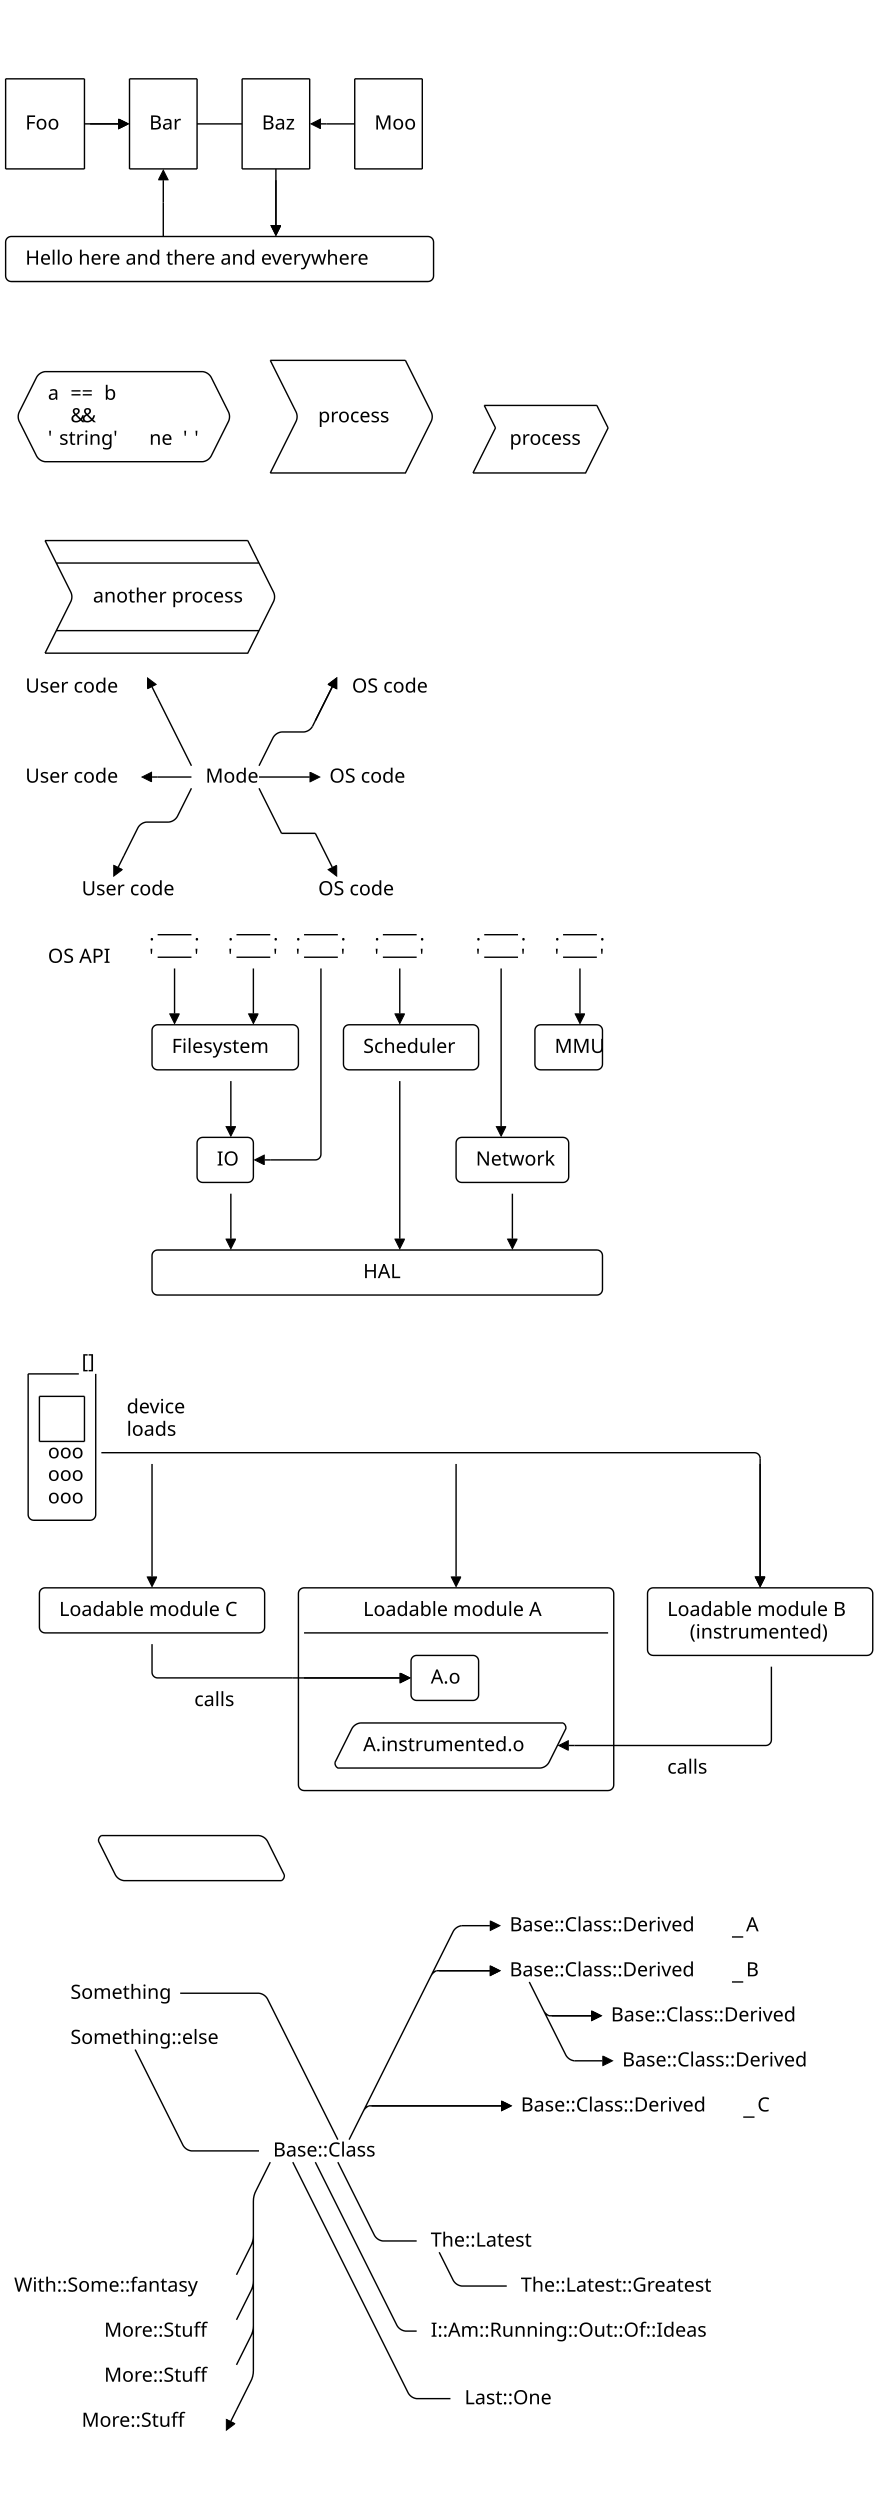
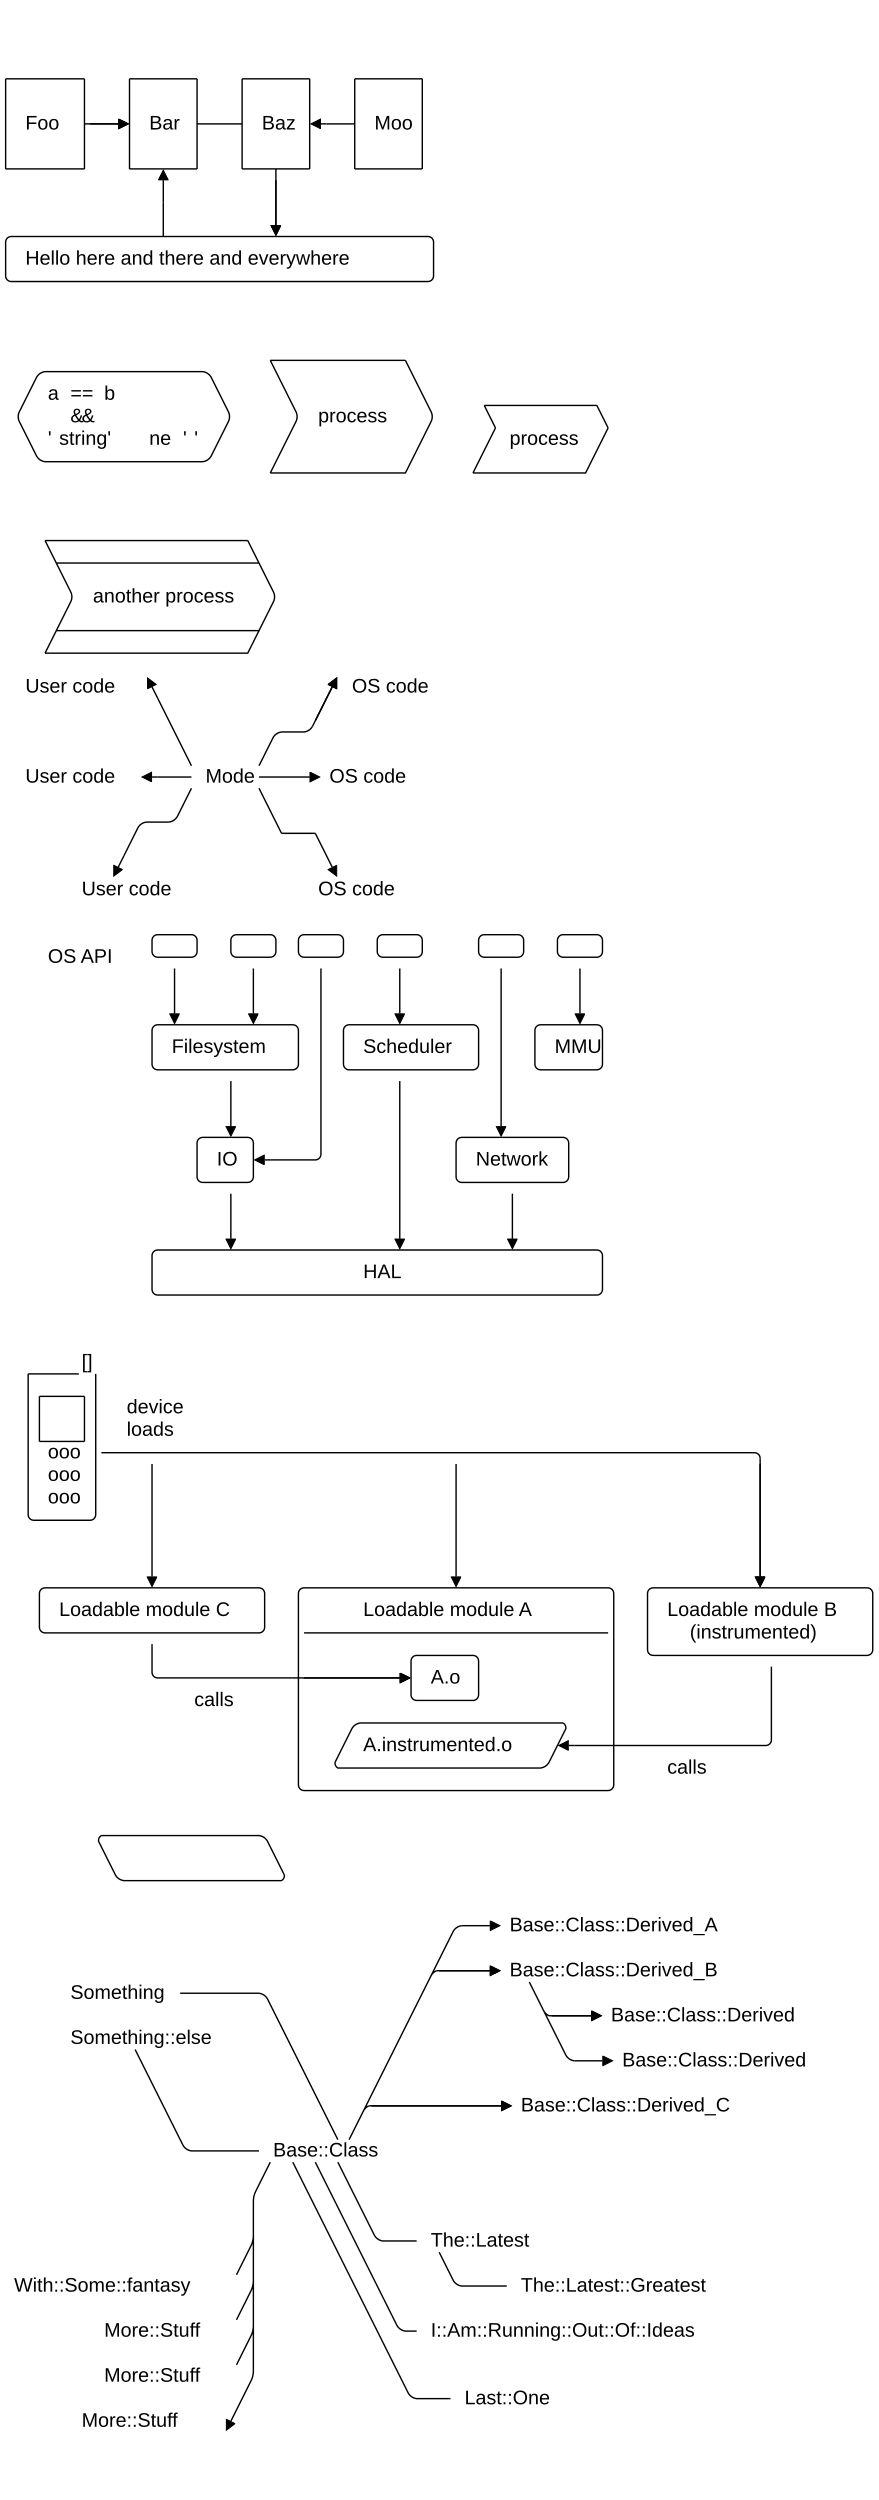
- <svg xmlns="http://www.w3.org/2000/svg" font-family="Electrolize" font-size="14" height="1776" width="624">
+ <svg xmlns="http://www.w3.org/2000/svg" font-family="Electrolize,Titillium Web, Trebuchet MS, Arial" font-size="14" height="1776" width="624">
  <defs>
    <marker id="triangle" markerHeight="10" markerUnits="strokeWidth" markerWidth="10" orient="auto" refX="0" refY="5" viewBox="0 0 14 14">
      <path d="M 0 0 L 10 5 L 0 10 z" />
    </marker>
  </defs>
  <style>

    /*  */
    line, path {
      stroke: black;
      stroke-width: 1;
    }
 /*  */
    
</style>
-   <path d=" M 4 56 L 4 112 M 4 56 L 56 56 M 8 56 L 56 56 M 60 56 L 60 80 M 60 56 L 56 56 M 92 56 L 92 112 M 92 56 L 136 56 M 96 56 L 136 56 M 140 56 L 140 80 M 140 56 L 136 56 M 172 56 L 172 80 M 172 56 L 216 56 M 176 56 L 216 56 M 220 56 L 220 112 M 220 56 L 216 56 M 252 56 L 252 80 M 252 56 L 296 56 M 256 56 L 296 56 M 300 56 L 300 112 M 300 56 L 296 56 M 4 64 L 4 112 M 60 64 L 60 80 M 92 64 L 92 112 M 140 64 L 140 80 M 172 64 L 172 80 M 220 64 L 220 112 M 252 64 L 252 80 M 300 64 L 300 112 M 60 80 L 60 112 M 140 80 L 140 112 M 140 88 L 168 88 M 144 88 L 168 88 M 172 80 L 172 112 M 172 88 L 168 88 M 232 88 L 248 88 M 252 80 L 252 112 M 252 88 L 248 88 M 60 96 L 60 112 M 140 96 L 140 112 M 172 96 L 172 112 M 252 96 L 252 112 M 4 120 L 4 112 M 4 120 L 56 120 M 8 120 L 56 120 M 60 120 L 60 112 M 60 120 L 56 120 M 92 120 L 92 112 M 92 120 L 136 120 M 96 120 L 136 120 M 140 120 L 140 112 M 140 120 L 136 120 M 172 120 L 172 112 M 172 120 L 192 120 M 176 120 L 192 120 L 216 120 M 200 120 L 216 120 M 220 120 L 220 112 M 220 120 L 216 120 M 252 120 L 252 112 M 252 120 L 296 120 M 256 120 L 296 120 M 300 120 L 300 112 M 300 120 L 296 120 M 116 144 L 116 160 M 4 172 L 4 192 M 8 168 A 4 4 0 0 0 4 172 M 8 168 L 112 168 M 116 168 L 116 160 M 112 168 L 304 168 M 120 168 L 304 168 M 308 172 L 308 192 M 308 172 A 4 4 0 0 0 304 168 M 4 176 L 4 192 M 308 176 L 308 192 M 4 192 L 4 196 A 4 4 0 0 0 8 200 L 304 200 M 308 192 L 308 196 M 304 200 A 4 4 0 0 0 308 196 M 192 256 L 288 256 M 24 272 L 26 268 M 32 264 A 8 8 0 0 0 26 268 M 32 264 L 144 264 M 152 272 L 150 268 A 8 8 0 0 0 144 264 M 192 256 L 208 288 M 288 256 L 304 288 M 16 288 L 24 272 M 152 272 L 160 288 M 344 288 L 424 288 M 16 288 L 14 292 M 16 304 L 14 300 M 14 292 A 8 8 0 0 0 14 300 M 160 288 L 162 292 M 160 304 L 162 300 A 8 8 0 0 0 162 292 M 208 288 L 210 292 M 208 304 L 210 300 A 8 8 0 0 0 210 292 M 304 288 L 306 292 M 304 304 L 306 300 A 8 8 0 0 0 306 292 M 344 288 L 352 304 M 424 288 L 432 304 M 16 304 L 24 320 M 152 320 L 160 304 M 24 320 L 26 324 A 8 8 0 0 0 32 328 L 144 328 M 150 324 L 160 304 M 144 328 A 8 8 0 0 0 150 324 M 192 336 L 208 304 M 208 336 L 192 336 M 208 336 L 288 336 L 304 304 M 336 336 L 352 304 M 352 336 L 336 336 M 352 336 L 416 336 L 432 304 M 32 384 L 176 384 M 32 384 L 48 416 M 40 400 L 184 400 M 176 384 L 192 416 M 48 416 L 50 420 M 48 432 L 50 428 A 8 8 0 0 0 50 420 M 192 416 L 194 420 M 192 432 L 194 428 A 8 8 0 0 0 194 420 M 56 448 L 40 448 M 56 448 L 184 448 M 32 464 L 48 432 M 48 464 L 32 464 M 48 464 L 176 464 L 192 432 M 112 496 L 136 544 M 192 528 L 194 524 M 200 520 A 8 8 0 0 0 194 524 M 200 520 L 216 520 A 8 8 0 0 0 222 516 M 184 544 L 192 528 M 112 552 L 136 552 M 128 576 L 136 560 M 184 560 L 200 592 M 96 592 L 98 588 M 104 584 A 8 8 0 0 0 98 588 M 104 584 L 120 584 M 126 580 L 136 560 M 120 584 A 8 8 0 0 0 126 580 M 200 592 L 224 592 M 88 608 L 96 592 M 112 664 L 136 664 M 168 664 L 192 664 M 216 664 L 240 664 M 272 664 L 296 664 M 344 664 L 368 664 M 400 664 L 424 664 M 112 680 L 136 680 M 168 680 L 192 680 M 216 680 L 240 680 M 272 680 L 296 680 M 344 680 L 368 680 M 400 680 L 424 680 M 228 688 L 228 816 M 108 732 L 108 752 M 112 728 A 4 4 0 0 0 108 732 M 112 728 L 208 728 M 212 732 L 212 752 M 212 732 A 4 4 0 0 0 208 728 M 244 732 L 244 752 M 248 728 A 4 4 0 0 0 244 732 M 248 728 L 336 728 M 340 732 L 340 752 M 340 732 A 4 4 0 0 0 336 728 M 380 732 L 380 752 M 384 728 A 4 4 0 0 0 380 732 M 384 728 L 424 728 M 428 732 L 428 752 M 428 732 A 4 4 0 0 0 424 728 M 108 736 L 108 752 M 212 736 L 212 752 M 244 736 L 244 752 M 340 736 L 340 752 M 380 736 L 380 752 M 428 736 L 428 752 M 108 752 L 108 756 A 4 4 0 0 0 112 760 L 208 760 M 212 752 L 212 756 M 208 760 A 4 4 0 0 0 212 756 M 244 752 L 244 756 A 4 4 0 0 0 248 760 L 336 760 M 340 752 L 340 756 M 336 760 A 4 4 0 0 0 340 756 M 380 752 L 380 756 A 4 4 0 0 0 384 760 L 424 760 M 428 752 L 428 756 M 424 760 A 4 4 0 0 0 428 756 M 140 812 L 140 832 M 144 808 A 4 4 0 0 0 140 812 M 144 808 L 176 808 M 180 812 L 180 832 M 180 812 A 4 4 0 0 0 176 808 M 324 812 L 324 832 M 328 808 A 4 4 0 0 0 324 812 M 328 808 L 400 808 M 404 812 L 404 832 M 404 812 A 4 4 0 0 0 400 808 M 140 816 L 140 832 M 180 816 L 180 832 M 192 824 L 224 824 M 228 816 L 228 820 M 224 824 A 4 4 0 0 0 228 820 M 324 816 L 324 832 M 404 816 L 404 832 M 140 832 L 140 836 A 4 4 0 0 0 144 840 L 176 840 M 180 832 L 180 836 M 176 840 A 4 4 0 0 0 180 836 M 324 832 L 324 836 A 4 4 0 0 0 328 840 L 400 840 M 404 832 L 404 836 M 400 840 A 4 4 0 0 0 404 836 M 108 892 L 108 912 M 112 888 A 4 4 0 0 0 108 892 M 112 888 L 424 888 M 428 892 L 428 912 M 428 892 A 4 4 0 0 0 424 888 M 108 896 L 108 912 M 428 896 L 428 912 M 108 912 L 108 916 A 4 4 0 0 0 112 920 L 424 920 M 428 912 L 428 916 M 424 920 A 4 4 0 0 0 428 916 M 32 976 L 20 976 M 32 976 L 56 976 M 20 976 L 20 1072 M 40 992 L 28 992 M 40 992 L 60 992 M 68 976 L 68 1072 M 28 992 L 28 1024 M 60 992 L 60 1024 M 40 1024 L 28 1024 M 40 1024 L 60 1024 M 72 1032 L 536 1032 M 540 1036 A 4 4 0 0 0 536 1032 M 20 1072 L 20 1076 A 4 4 0 0 0 24 1080 L 64 1080 M 68 1072 L 68 1076 M 64 1080 A 4 4 0 0 0 68 1076 M 28 1132 L 28 1152 M 32 1128 A 4 4 0 0 0 28 1132 M 32 1128 L 184 1128 M 188 1132 L 188 1152 M 188 1132 A 4 4 0 0 0 184 1128 M 212 1132 L 212 1184 M 216 1128 A 4 4 0 0 0 212 1132 M 216 1128 L 432 1128 M 436 1132 L 436 1232 M 436 1132 A 4 4 0 0 0 432 1128 M 460 1132 L 460 1168 M 464 1128 A 4 4 0 0 0 460 1132 M 464 1128 L 616 1128 M 620 1132 L 620 1168 M 620 1132 A 4 4 0 0 0 616 1128 M 28 1136 L 28 1152 M 188 1136 L 188 1152 M 212 1136 L 212 1184 M 436 1136 L 436 1232 M 460 1136 L 460 1168 M 620 1136 L 620 1168 M 28 1152 L 28 1156 A 4 4 0 0 0 32 1160 L 184 1160 M 188 1152 L 188 1156 M 184 1160 A 4 4 0 0 0 188 1156 M 216 1160 L 432 1160 M 108 1168 L 108 1184 M 292 1180 L 292 1200 M 296 1176 A 4 4 0 0 0 292 1180 M 296 1176 L 336 1176 M 340 1180 L 340 1200 M 340 1180 A 4 4 0 0 0 336 1176 M 460 1168 L 460 1172 A 4 4 0 0 0 464 1176 L 616 1176 M 620 1168 L 620 1172 M 616 1176 A 4 4 0 0 0 620 1172 M 108 1184 L 108 1188 A 4 4 0 0 0 112 1192 L 208 1192 M 212 1184 L 212 1264 M 292 1184 L 292 1200 M 340 1184 L 340 1200 M 548 1184 L 548 1232 M 212 1200 L 212 1264 M 292 1200 L 292 1204 A 4 4 0 0 0 296 1208 L 336 1208 M 340 1200 L 340 1204 M 336 1208 A 4 4 0 0 0 340 1204 M 248 1232 L 250 1228 M 256 1224 A 8 8 0 0 0 250 1228 M 256 1224 L 400 1224 M 400 1232 L 402 1228 A 4 4 0 0 0 400 1224 M 240 1248 L 248 1232 M 392 1248 L 400 1232 M 408 1240 L 432 1240 M 436 1232 L 436 1264 M 432 1240 L 544 1240 M 440 1240 L 544 1240 M 548 1232 L 548 1236 M 544 1240 A 4 4 0 0 0 548 1236 M 238 1252 L 248 1232 M 238 1252 A 4 4 0 0 0 240 1256 L 384 1256 M 390 1252 L 400 1232 M 384 1256 A 8 8 0 0 0 390 1252 M 436 1248 L 436 1264 M 212 1264 L 212 1268 A 4 4 0 0 0 216 1272 L 432 1272 M 436 1264 L 436 1268 M 432 1272 A 4 4 0 0 0 436 1268 M 72 1312 L 70 1308 M 72 1304 A 4 4 0 0 0 70 1308 M 72 1304 L 184 1304 M 192 1312 L 190 1308 A 8 8 0 0 0 184 1304 M 72 1312 L 80 1328 M 192 1312 L 200 1328 M 80 1328 L 82 1332 A 8 8 0 0 0 88 1336 L 200 1336 M 200 1328 L 202 1332 M 200 1336 A 4 4 0 0 0 202 1332 M 320 1376 L 322 1372 M 328 1368 A 8 8 0 0 0 322 1372 M 520 1376 L 528 1376 M 312 1392 L 320 1376 M 304 1408 L 320 1376 M 310 1400 A 8 8 0 0 0 306 1404 M 520 1408 L 528 1408 M 128 1416 L 184 1416 M 192 1424 L 190 1420 A 8 8 0 0 0 184 1416 M 376 1408 L 384 1424 M 192 1424 L 240 1520 M 384 1424 L 400 1456 M 386 1428 A 8 8 0 0 0 390 1432 M 392 1440 L 400 1456 M 96 1456 L 128 1520 M 400 1456 L 402 1460 A 8 8 0 0 0 408 1464 M 264 1488 L 304 1408 M 256 1504 L 304 1408 M 262 1496 A 8 8 0 0 0 258 1500 M 528 1504 L 536 1504 M 248 1520 L 256 1504 M 128 1520 L 130 1524 A 8 8 0 0 0 136 1528 L 184 1528 M 184 1552 L 192 1536 M 208 1536 L 288 1696 M 224 1536 L 280 1648 M 240 1536 L 264 1584 M 184 1552 L 182 1556 M 180 1568 L 180 1564 M 182 1556 A 16 16 0 0 0 180 1564 M 180 1568 L 180 1584 L 180 1616 M 176 1600 L 178 1596 A 16 16 0 0 0 180 1588 M 264 1584 L 266 1588 A 8 8 0 0 0 272 1592 L 296 1592 M 168 1616 L 176 1600 M 180 1600 L 180 1616 M 312 1600 L 320 1616 M 180 1616 L 180 1648 M 176 1632 L 178 1628 A 16 16 0 0 0 180 1620 M 320 1616 L 322 1620 A 8 8 0 0 0 328 1624 L 360 1624 M 168 1648 L 176 1632 M 180 1632 L 180 1648 L 180 1680 M 176 1664 L 178 1660 A 16 16 0 0 0 180 1652 M 280 1648 L 282 1652 A 8 8 0 0 0 288 1656 L 296 1656 M 168 1680 L 176 1664 M 180 1664 L 180 1680 L 180 1684 M 176 1696 L 178 1692 A 16 16 0 0 0 180 1684 M 168 1712 L 176 1696 M 288 1696 L 290 1700 A 8 8 0 0 0 296 1704 L 320 1704" fill="none" />
-   <path d="" fill="none" />
+   <path d=" M 4 56 L 4 112 M 4 56 L 56 56 M 8 56 L 56 56 M 60 56 L 60 80 M 60 56 L 56 56 M 92 56 L 92 112 M 92 56 L 136 56 M 96 56 L 136 56 M 140 56 L 140 80 M 140 56 L 136 56 M 172 56 L 172 80 M 172 56 L 216 56 M 176 56 L 216 56 M 220 56 L 220 112 M 220 56 L 216 56 M 252 56 L 252 80 M 252 56 L 296 56 M 256 56 L 296 56 M 300 56 L 300 112 M 300 56 L 296 56 M 4 64 L 4 112 M 60 64 L 60 80 M 92 64 L 92 112 M 140 64 L 140 80 M 172 64 L 172 80 M 220 64 L 220 112 M 252 64 L 252 80 M 300 64 L 300 112 M 60 80 L 60 112 M 140 80 L 140 112 M 140 88 L 168 88 M 144 88 L 168 88 M 172 80 L 172 112 M 172 88 L 168 88 M 232 88 L 248 88 M 252 80 L 252 112 M 252 88 L 248 88 M 60 96 L 60 112 M 140 96 L 140 112 M 172 96 L 172 112 M 252 96 L 252 112 M 4 120 L 4 112 M 4 120 L 56 120 M 8 120 L 56 120 M 60 120 L 60 112 M 60 120 L 56 120 M 92 120 L 92 112 M 92 120 L 136 120 M 96 120 L 136 120 M 140 120 L 140 112 M 140 120 L 136 120 M 172 120 L 172 112 M 172 120 L 192 120 M 176 120 L 192 120 L 216 120 M 200 120 L 216 120 M 220 120 L 220 112 M 220 120 L 216 120 M 252 120 L 252 112 M 252 120 L 296 120 M 256 120 L 296 120 M 300 120 L 300 112 M 300 120 L 296 120 M 116 144 L 116 160 M 4 172 L 4 192 M 8 168 A 4 4 0 0 0 4 172 M 8 168 L 112 168 M 116 168 L 116 160 M 112 168 L 304 168 M 120 168 L 304 168 M 308 172 L 308 192 M 308 172 A 4 4 0 0 0 304 168 M 4 176 L 4 192 M 308 176 L 308 192 M 4 192 L 4 196 A 4 4 0 0 0 8 200 L 304 200 M 308 192 L 308 196 M 304 200 A 4 4 0 0 0 308 196 M 192 256 L 288 256 M 24 272 L 26 268 M 32 264 A 8 8 0 0 0 26 268 M 32 264 L 144 264 M 152 272 L 150 268 A 8 8 0 0 0 144 264 M 192 256 L 208 288 M 288 256 L 304 288 M 16 288 L 24 272 M 152 272 L 160 288 M 344 288 L 424 288 M 16 288 L 14 292 M 16 304 L 14 300 M 14 292 A 8 8 0 0 0 14 300 M 160 288 L 162 292 M 160 304 L 162 300 A 8 8 0 0 0 162 292 M 208 288 L 210 292 M 208 304 L 210 300 A 8 8 0 0 0 210 292 M 304 288 L 306 292 M 304 304 L 306 300 A 8 8 0 0 0 306 292 M 344 288 L 352 304 M 424 288 L 432 304 M 16 304 L 24 320 M 152 320 L 160 304 M 24 320 L 26 324 A 8 8 0 0 0 32 328 L 144 328 M 150 324 L 160 304 M 144 328 A 8 8 0 0 0 150 324 M 192 336 L 208 304 M 208 336 L 192 336 M 208 336 L 288 336 L 304 304 M 336 336 L 352 304 M 352 336 L 336 336 M 352 336 L 416 336 L 432 304 M 32 384 L 176 384 M 32 384 L 48 416 M 40 400 L 184 400 M 176 384 L 192 416 M 48 416 L 50 420 M 48 432 L 50 428 A 8 8 0 0 0 50 420 M 192 416 L 194 420 M 192 432 L 194 428 A 8 8 0 0 0 194 420 M 56 448 L 40 448 M 56 448 L 184 448 M 32 464 L 48 432 M 48 464 L 32 464 M 48 464 L 176 464 L 192 432 M 112 496 L 136 544 M 192 528 L 194 524 M 200 520 A 8 8 0 0 0 194 524 M 200 520 L 216 520 A 8 8 0 0 0 222 516 M 184 544 L 192 528 M 112 552 L 136 552 M 128 576 L 136 560 M 184 560 L 200 592 M 96 592 L 98 588 M 104 584 A 8 8 0 0 0 98 588 M 104 584 L 120 584 M 126 580 L 136 560 M 120 584 A 8 8 0 0 0 126 580 M 200 592 L 224 592 M 88 608 L 96 592 M 112 664 A 4 4 0 0 0 108 668 L 108 672 M 112 664 L 136 664 M 140 668 A 4 4 0 0 0 136 664 M 140 668 L 140 672 M 168 664 A 4 4 0 0 0 164 668 L 164 672 M 168 664 L 192 664 M 196 668 A 4 4 0 0 0 192 664 M 196 668 L 196 672 M 216 664 A 4 4 0 0 0 212 668 L 212 672 M 216 664 L 240 664 M 244 668 A 4 4 0 0 0 240 664 M 244 668 L 244 672 M 272 664 A 4 4 0 0 0 268 668 L 268 672 M 272 664 L 296 664 M 300 668 A 4 4 0 0 0 296 664 M 300 668 L 300 672 M 344 664 A 4 4 0 0 0 340 668 L 340 672 M 344 664 L 368 664 M 372 668 A 4 4 0 0 0 368 664 M 372 668 L 372 672 M 400 664 A 4 4 0 0 0 396 668 L 396 672 M 400 664 L 424 664 M 428 668 A 4 4 0 0 0 424 664 M 428 668 L 428 672 M 108 676 A 4 4 0 0 0 112 680 M 108 672 L 108 676 M 112 680 L 136 680 A 4 4 0 0 0 140 676 M 140 672 L 140 676 M 164 676 A 4 4 0 0 0 168 680 M 164 672 L 164 676 M 168 680 L 192 680 A 4 4 0 0 0 196 676 M 196 672 L 196 676 M 212 676 A 4 4 0 0 0 216 680 M 212 672 L 212 676 M 216 680 L 240 680 A 4 4 0 0 0 244 676 M 244 672 L 244 676 M 268 676 A 4 4 0 0 0 272 680 M 268 672 L 268 676 M 272 680 L 296 680 A 4 4 0 0 0 300 676 M 300 672 L 300 676 M 340 676 A 4 4 0 0 0 344 680 M 340 672 L 340 676 M 344 680 L 368 680 A 4 4 0 0 0 372 676 M 372 672 L 372 676 M 396 676 A 4 4 0 0 0 400 680 M 396 672 L 396 676 M 400 680 L 424 680 A 4 4 0 0 0 428 676 M 428 672 L 428 676 M 228 688 L 228 816 M 108 732 L 108 752 M 112 728 A 4 4 0 0 0 108 732 M 112 728 L 208 728 M 212 732 L 212 752 M 212 732 A 4 4 0 0 0 208 728 M 244 732 L 244 752 M 248 728 A 4 4 0 0 0 244 732 M 248 728 L 336 728 M 340 732 L 340 752 M 340 732 A 4 4 0 0 0 336 728 M 380 732 L 380 752 M 384 728 A 4 4 0 0 0 380 732 M 384 728 L 424 728 M 428 732 L 428 752 M 428 732 A 4 4 0 0 0 424 728 M 108 736 L 108 752 M 212 736 L 212 752 M 244 736 L 244 752 M 340 736 L 340 752 M 380 736 L 380 752 M 428 736 L 428 752 M 108 752 L 108 756 A 4 4 0 0 0 112 760 L 208 760 M 212 752 L 212 756 M 208 760 A 4 4 0 0 0 212 756 M 244 752 L 244 756 A 4 4 0 0 0 248 760 L 336 760 M 340 752 L 340 756 M 336 760 A 4 4 0 0 0 340 756 M 380 752 L 380 756 A 4 4 0 0 0 384 760 L 424 760 M 428 752 L 428 756 M 424 760 A 4 4 0 0 0 428 756 M 140 812 L 140 832 M 144 808 A 4 4 0 0 0 140 812 M 144 808 L 176 808 M 180 812 L 180 832 M 180 812 A 4 4 0 0 0 176 808 M 324 812 L 324 832 M 328 808 A 4 4 0 0 0 324 812 M 328 808 L 400 808 M 404 812 L 404 832 M 404 812 A 4 4 0 0 0 400 808 M 140 816 L 140 832 M 180 816 L 180 832 M 192 824 L 224 824 M 228 816 L 228 820 M 224 824 A 4 4 0 0 0 228 820 M 324 816 L 324 832 M 404 816 L 404 832 M 140 832 L 140 836 A 4 4 0 0 0 144 840 L 176 840 M 180 832 L 180 836 M 176 840 A 4 4 0 0 0 180 836 M 324 832 L 324 836 A 4 4 0 0 0 328 840 L 400 840 M 404 832 L 404 836 M 400 840 A 4 4 0 0 0 404 836 M 108 892 L 108 912 M 112 888 A 4 4 0 0 0 108 892 M 112 888 L 424 888 M 428 892 L 428 912 M 428 892 A 4 4 0 0 0 424 888 M 108 896 L 108 912 M 428 896 L 428 912 M 108 912 L 108 916 A 4 4 0 0 0 112 920 L 424 920 M 428 912 L 428 916 M 424 920 A 4 4 0 0 0 428 916 M 32 976 L 20 976 M 32 976 L 56 976 M 20 976 L 20 1072 M 40 992 L 28 992 M 40 992 L 60 992 M 68 976 L 68 1072 M 28 992 L 28 1024 M 60 992 L 60 1024 M 40 1024 L 28 1024 M 40 1024 L 60 1024 M 72 1032 L 536 1032 M 540 1036 A 4 4 0 0 0 536 1032 M 20 1072 L 20 1076 A 4 4 0 0 0 24 1080 L 64 1080 M 68 1072 L 68 1076 M 64 1080 A 4 4 0 0 0 68 1076 M 28 1132 L 28 1152 M 32 1128 A 4 4 0 0 0 28 1132 M 32 1128 L 184 1128 M 188 1132 L 188 1152 M 188 1132 A 4 4 0 0 0 184 1128 M 212 1132 L 212 1184 M 216 1128 A 4 4 0 0 0 212 1132 M 216 1128 L 432 1128 M 436 1132 L 436 1232 M 436 1132 A 4 4 0 0 0 432 1128 M 460 1132 L 460 1168 M 464 1128 A 4 4 0 0 0 460 1132 M 464 1128 L 616 1128 M 620 1132 L 620 1168 M 620 1132 A 4 4 0 0 0 616 1128 M 28 1136 L 28 1152 M 188 1136 L 188 1152 M 212 1136 L 212 1184 M 436 1136 L 436 1232 M 460 1136 L 460 1168 M 620 1136 L 620 1168 M 28 1152 L 28 1156 A 4 4 0 0 0 32 1160 L 184 1160 M 188 1152 L 188 1156 M 184 1160 A 4 4 0 0 0 188 1156 M 216 1160 L 432 1160 M 108 1168 L 108 1184 M 292 1180 L 292 1200 M 296 1176 A 4 4 0 0 0 292 1180 M 296 1176 L 336 1176 M 340 1180 L 340 1200 M 340 1180 A 4 4 0 0 0 336 1176 M 460 1168 L 460 1172 A 4 4 0 0 0 464 1176 L 616 1176 M 620 1168 L 620 1172 M 616 1176 A 4 4 0 0 0 620 1172 M 108 1184 L 108 1188 A 4 4 0 0 0 112 1192 L 208 1192 M 212 1184 L 212 1264 M 292 1184 L 292 1200 M 340 1184 L 340 1200 M 548 1184 L 548 1232 M 212 1200 L 212 1264 M 292 1200 L 292 1204 A 4 4 0 0 0 296 1208 L 336 1208 M 340 1200 L 340 1204 M 336 1208 A 4 4 0 0 0 340 1204 M 248 1232 L 250 1228 M 256 1224 A 8 8 0 0 0 250 1228 M 256 1224 L 400 1224 M 400 1232 L 402 1228 A 4 4 0 0 0 400 1224 M 240 1248 L 248 1232 M 392 1248 L 400 1232 M 408 1240 L 432 1240 M 436 1232 L 436 1264 M 432 1240 L 544 1240 M 440 1240 L 544 1240 M 548 1232 L 548 1236 M 544 1240 A 4 4 0 0 0 548 1236 M 238 1252 L 248 1232 M 238 1252 A 4 4 0 0 0 240 1256 L 384 1256 M 390 1252 L 400 1232 M 384 1256 A 8 8 0 0 0 390 1252 M 436 1248 L 436 1264 M 212 1264 L 212 1268 A 4 4 0 0 0 216 1272 L 432 1272 M 436 1264 L 436 1268 M 432 1272 A 4 4 0 0 0 436 1268 M 72 1312 L 70 1308 M 72 1304 A 4 4 0 0 0 70 1308 M 72 1304 L 184 1304 M 192 1312 L 190 1308 A 8 8 0 0 0 184 1304 M 72 1312 L 80 1328 M 192 1312 L 200 1328 M 80 1328 L 82 1332 A 8 8 0 0 0 88 1336 L 200 1336 M 200 1328 L 202 1332 M 200 1336 A 4 4 0 0 0 202 1332 M 320 1376 L 322 1372 M 328 1368 A 8 8 0 0 0 322 1372 M 312 1392 L 320 1376 M 304 1408 L 320 1376 M 310 1400 A 8 8 0 0 0 306 1404 M 128 1416 L 184 1416 M 192 1424 L 190 1420 A 8 8 0 0 0 184 1416 M 376 1408 L 384 1424 M 192 1424 L 240 1520 M 384 1424 L 400 1456 M 386 1428 A 8 8 0 0 0 390 1432 M 392 1440 L 400 1456 M 96 1456 L 128 1520 M 400 1456 L 402 1460 A 8 8 0 0 0 408 1464 M 264 1488 L 304 1408 M 256 1504 L 304 1408 M 262 1496 A 8 8 0 0 0 258 1500 M 248 1520 L 256 1504 M 128 1520 L 130 1524 A 8 8 0 0 0 136 1528 L 184 1528 M 184 1552 L 192 1536 M 208 1536 L 288 1696 M 224 1536 L 280 1648 M 240 1536 L 264 1584 M 184 1552 L 182 1556 M 180 1568 L 180 1564 M 182 1556 A 16 16 0 0 0 180 1564 M 180 1568 L 180 1584 L 180 1616 M 176 1600 L 178 1596 A 16 16 0 0 0 180 1588 M 264 1584 L 266 1588 A 8 8 0 0 0 272 1592 L 296 1592 M 168 1616 L 176 1600 M 180 1600 L 180 1616 M 312 1600 L 320 1616 M 180 1616 L 180 1648 M 176 1632 L 178 1628 A 16 16 0 0 0 180 1620 M 320 1616 L 322 1620 A 8 8 0 0 0 328 1624 L 360 1624 M 168 1648 L 176 1632 M 180 1632 L 180 1648 L 180 1680 M 176 1664 L 178 1660 A 16 16 0 0 0 180 1652 M 280 1648 L 282 1652 A 8 8 0 0 0 288 1656 L 296 1656 M 168 1680 L 176 1664 M 180 1664 L 180 1680 L 180 1684 M 176 1696 L 178 1692 A 16 16 0 0 0 180 1684 M 168 1712 L 176 1696 M 288 1696 L 290 1700 A 8 8 0 0 0 296 1704 L 320 1704" fill="none" />
+   <path d="" fill="none" stroke-dasharray="3 3" />
  <line marker-end="url(#triangle)" x1="60" x2="84" y1="88" y2="88" />
  <line marker-end="url(#triangle)" x1="64" x2="84" y1="88" y2="88" />
  <line marker-end="url(#triangle)" x1="232" x2="228" y1="88" y2="88" />
  <line marker-end="url(#triangle)" x1="196" x2="196" y1="120" y2="160" />
  <line marker-end="url(#triangle)" x1="116" x2="116" y1="144" y2="128" />
  <line marker-end="url(#triangle)" x1="196" x2="196" y1="128" y2="160" />
  <line marker-end="url(#triangle)" x1="112" x2="108" y1="496" y2="488" />
  <line marker-end="url(#triangle)" x1="224" x2="236" y1="512" y2="488" />
  <line marker-end="url(#triangle)" x1="222" x2="236" y1="516" y2="488" />
  <line marker-end="url(#triangle)" x1="112" x2="108" y1="552" y2="552" />
  <line marker-end="url(#triangle)" x1="184" x2="220" y1="552" y2="552" />
  <line marker-end="url(#triangle)" x1="224" x2="236" y1="592" y2="616" />
  <line marker-end="url(#triangle)" x1="88" x2="84" y1="608" y2="616" />
  <line marker-end="url(#triangle)" x1="124" x2="124" y1="688" y2="720" />
  <line marker-end="url(#triangle)" x1="180" x2="180" y1="688" y2="720" />
  <line marker-end="url(#triangle)" x1="284" x2="284" y1="688" y2="720" />
  <line marker-end="url(#triangle)" x1="356" x2="356" y1="688" y2="800" />
  <line marker-end="url(#triangle)" x1="412" x2="412" y1="688" y2="720" />
  <line marker-end="url(#triangle)" x1="164" x2="164" y1="768" y2="800" />
  <line marker-end="url(#triangle)" x1="284" x2="284" y1="768" y2="880" />
  <line marker-end="url(#triangle)" x1="192" x2="188" y1="824" y2="824" />
  <line marker-end="url(#triangle)" x1="164" x2="164" y1="848" y2="880" />
  <line marker-end="url(#triangle)" x1="364" x2="364" y1="848" y2="880" />
  <line marker-end="url(#triangle)" x1="540" x2="540" y1="1036" y2="1120" />
  <line marker-end="url(#triangle)" x1="108" x2="108" y1="1040" y2="1120" />
  <line marker-end="url(#triangle)" x1="324" x2="324" y1="1040" y2="1120" />
  <line marker-end="url(#triangle)" x1="540" x2="540" y1="1040" y2="1120" />
  <line marker-end="url(#triangle)" x1="208" x2="284" y1="1192" y2="1192" />
  <line marker-end="url(#triangle)" x1="216" x2="284" y1="1192" y2="1192" />
  <line marker-end="url(#triangle)" x1="408" x2="404" y1="1240" y2="1240" />
  <line marker-end="url(#triangle)" x1="328" x2="348" y1="1368" y2="1368" />
  <line marker-end="url(#triangle)" x1="310" x2="348" y1="1400" y2="1400" />
  <line marker-end="url(#triangle)" x1="312" x2="348" y1="1400" y2="1400" />
  <line marker-end="url(#triangle)" x1="390" x2="420" y1="1432" y2="1432" />
  <line marker-end="url(#triangle)" x1="392" x2="420" y1="1432" y2="1432" />
  <line marker-end="url(#triangle)" x1="408" x2="428" y1="1464" y2="1464" />
  <line marker-end="url(#triangle)" x1="262" x2="356" y1="1496" y2="1496" />
  <line marker-end="url(#triangle)" x1="264" x2="356" y1="1496" y2="1496" />
  <line marker-end="url(#triangle)" x1="168" x2="164" y1="1712" y2="1720" />
  <text x="18" y="92">
Foo
</text>
  <text x="106" y="92">
Bar
</text>
  <text x="186" y="92">
Baz
</text>
  <text x="266" y="92">
Moo
</text>
  <text x="18" y="188">
Hello here and there and everywhere
</text>
  <text x="34" y="284">
a
</text>
  <text x="50" y="284">
==
</text>
  <text x="74" y="284">
b
</text>
  <text x="50" y="300">
&amp;
</text>
  <text x="58" y="300">
&amp;
</text>
  <text x="226" y="300">
process
</text>
  <text x="34" y="316">
'
</text>
  <text x="42" y="316">
string'
</text>
  <text x="106" y="316">
ne
</text>
  <text x="130" y="316">
'
</text>
  <text x="138" y="316">
'
</text>
  <text x="362" y="316">
process
</text>
  <text x="66" y="428">
another process
</text>
  <text x="18" y="492">
User code
</text>
  <text x="250" y="492">
OS code
</text>
  <text x="18" y="556">
User code
</text>
  <text x="146" y="556">
Mode
</text>
  <text x="234" y="556">
OS code
</text>
  <text x="58" y="636">
User code
</text>
  <text x="226" y="636">
OS code
</text>
-   <text x="106" y="668">
- .
- </text>
-   <text x="138" y="668">
- .
- </text>
-   <text x="162" y="668">
- .
- </text>
-   <text x="194" y="668">
- .
- </text>
-   <text x="210" y="668">
- .
- </text>
-   <text x="242" y="668">
- .
- </text>
-   <text x="266" y="668">
- .
- </text>
-   <text x="298" y="668">
- .
- </text>
-   <text x="338" y="668">
- .
- </text>
-   <text x="370" y="668">
- .
- </text>
-   <text x="394" y="668">
- .
- </text>
-   <text x="426" y="668">
- .
- </text>
  <text x="34" y="684">
OS API
</text>
-   <text x="106" y="684">
- '
- </text>
-   <text x="138" y="684">
- '
- </text>
-   <text x="162" y="684">
- '
- </text>
-   <text x="194" y="684">
- '
- </text>
-   <text x="210" y="684">
- '
- </text>
-   <text x="242" y="684">
- '
- </text>
-   <text x="266" y="684">
- '
- </text>
-   <text x="298" y="684">
- '
- </text>
-   <text x="338" y="684">
- '
- </text>
-   <text x="370" y="684">
- '
- </text>
-   <text x="394" y="684">
- '
- </text>
-   <text x="426" y="684">
- '
- </text>
  <text x="122" y="748">
Filesystem
</text>
  <text x="258" y="748">
Scheduler
</text>
  <text x="394" y="748">
MMU
</text>
  <text x="154" y="828">
IO
</text>
  <text x="338" y="828">
Network
</text>
  <text x="258" y="908">
HAL
</text>
  <text x="58" y="972">
[]
</text>
  <text x="90" y="1004">
device
</text>
  <text x="90" y="1020">
loads
</text>
  <text x="34" y="1036">
ooo
</text>
  <text x="34" y="1052">
ooo
</text>
  <text x="34" y="1068">
ooo
</text>
  <text x="42" y="1148">
Loadable module C
</text>
  <text x="258" y="1148">
Loadable module A
</text>
  <text x="474" y="1148">
Loadable module B
</text>
  <text x="490" y="1164">
(instrumented)
</text>
  <text x="306" y="1196">
A.o
</text>
  <text x="138" y="1212">
calls
</text>
  <text x="258" y="1244">
A.instrumented.o
</text>
  <text x="474" y="1260">
calls
</text>
  <text x="362" y="1372">
- Base::Class::Derived
- </text>
-   <text x="530" y="1372">
- A
+ Base::Class::Derived_A
</text>
  <text x="362" y="1404">
- Base::Class::Derived
- </text>
-   <text x="530" y="1404">
- B
+ Base::Class::Derived_B
</text>
  <text x="50" y="1420">
Something
</text>
  <text x="434" y="1436">
Base::Class::Derived
</text>
  <text x="50" y="1452">
Something::else
</text>
  <text x="442" y="1468">
Base::Class::Derived
</text>
  <text x="370" y="1500">
- Base::Class::Derived
- </text>
-   <text x="538" y="1500">
- C
+ Base::Class::Derived_C
</text>
  <text x="194" y="1532">
Base::Class
</text>
  <text x="306" y="1596">
The::Latest
</text>
  <text x="10" y="1628">
With::Some::fantasy
</text>
  <text x="370" y="1628">
The::Latest::Greatest
</text>
  <text x="74" y="1660">
More::Stuff
</text>
  <text x="306" y="1660">
I::Am::Running::Out::Of::Ideas
</text>
  <text x="74" y="1692">
More::Stuff
</text>
  <text x="330" y="1708">
Last::One
</text>
  <text x="58" y="1724">
More::Stuff
</text>
</svg>
